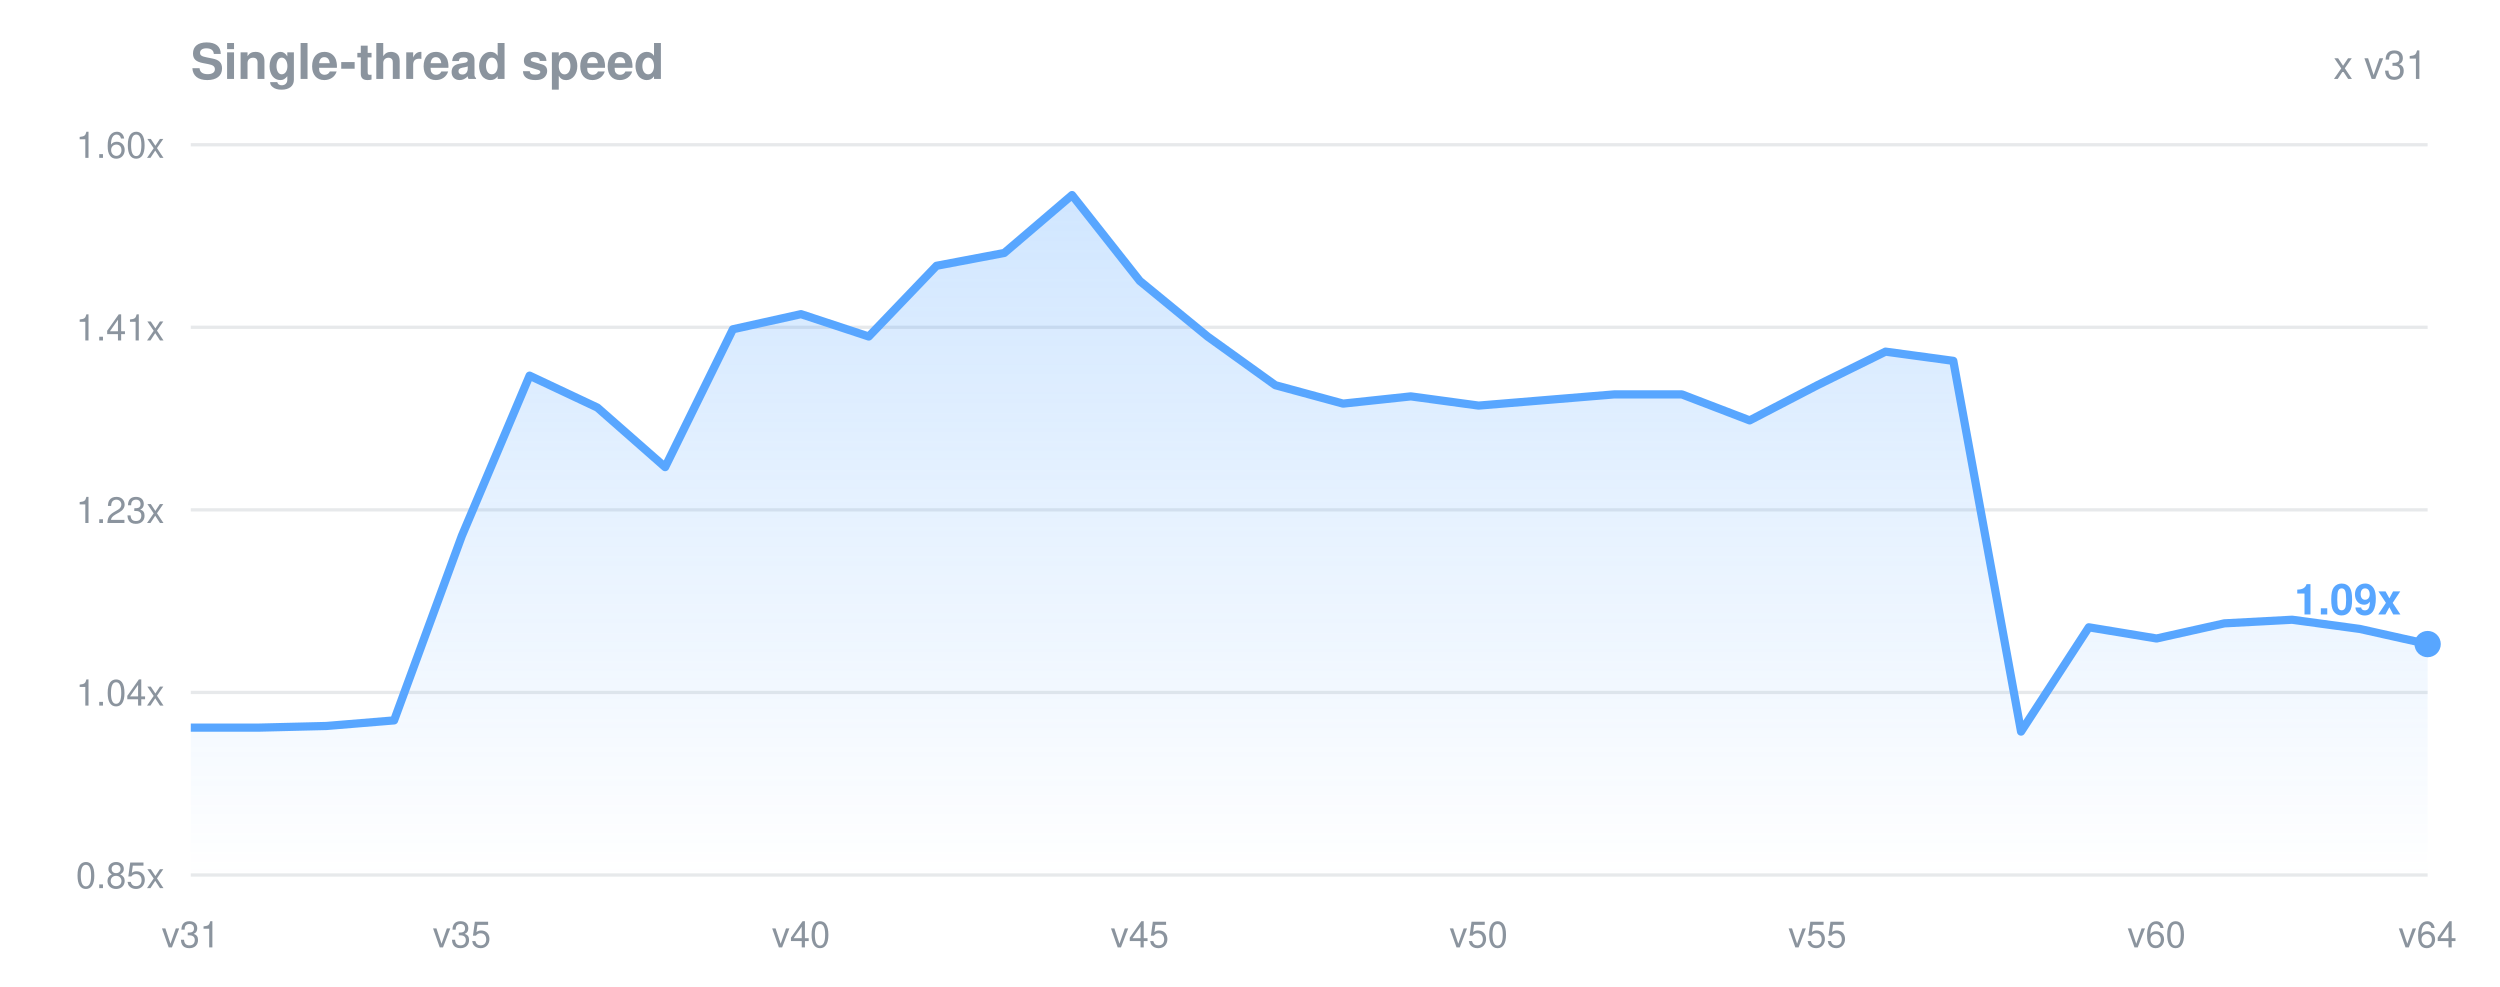
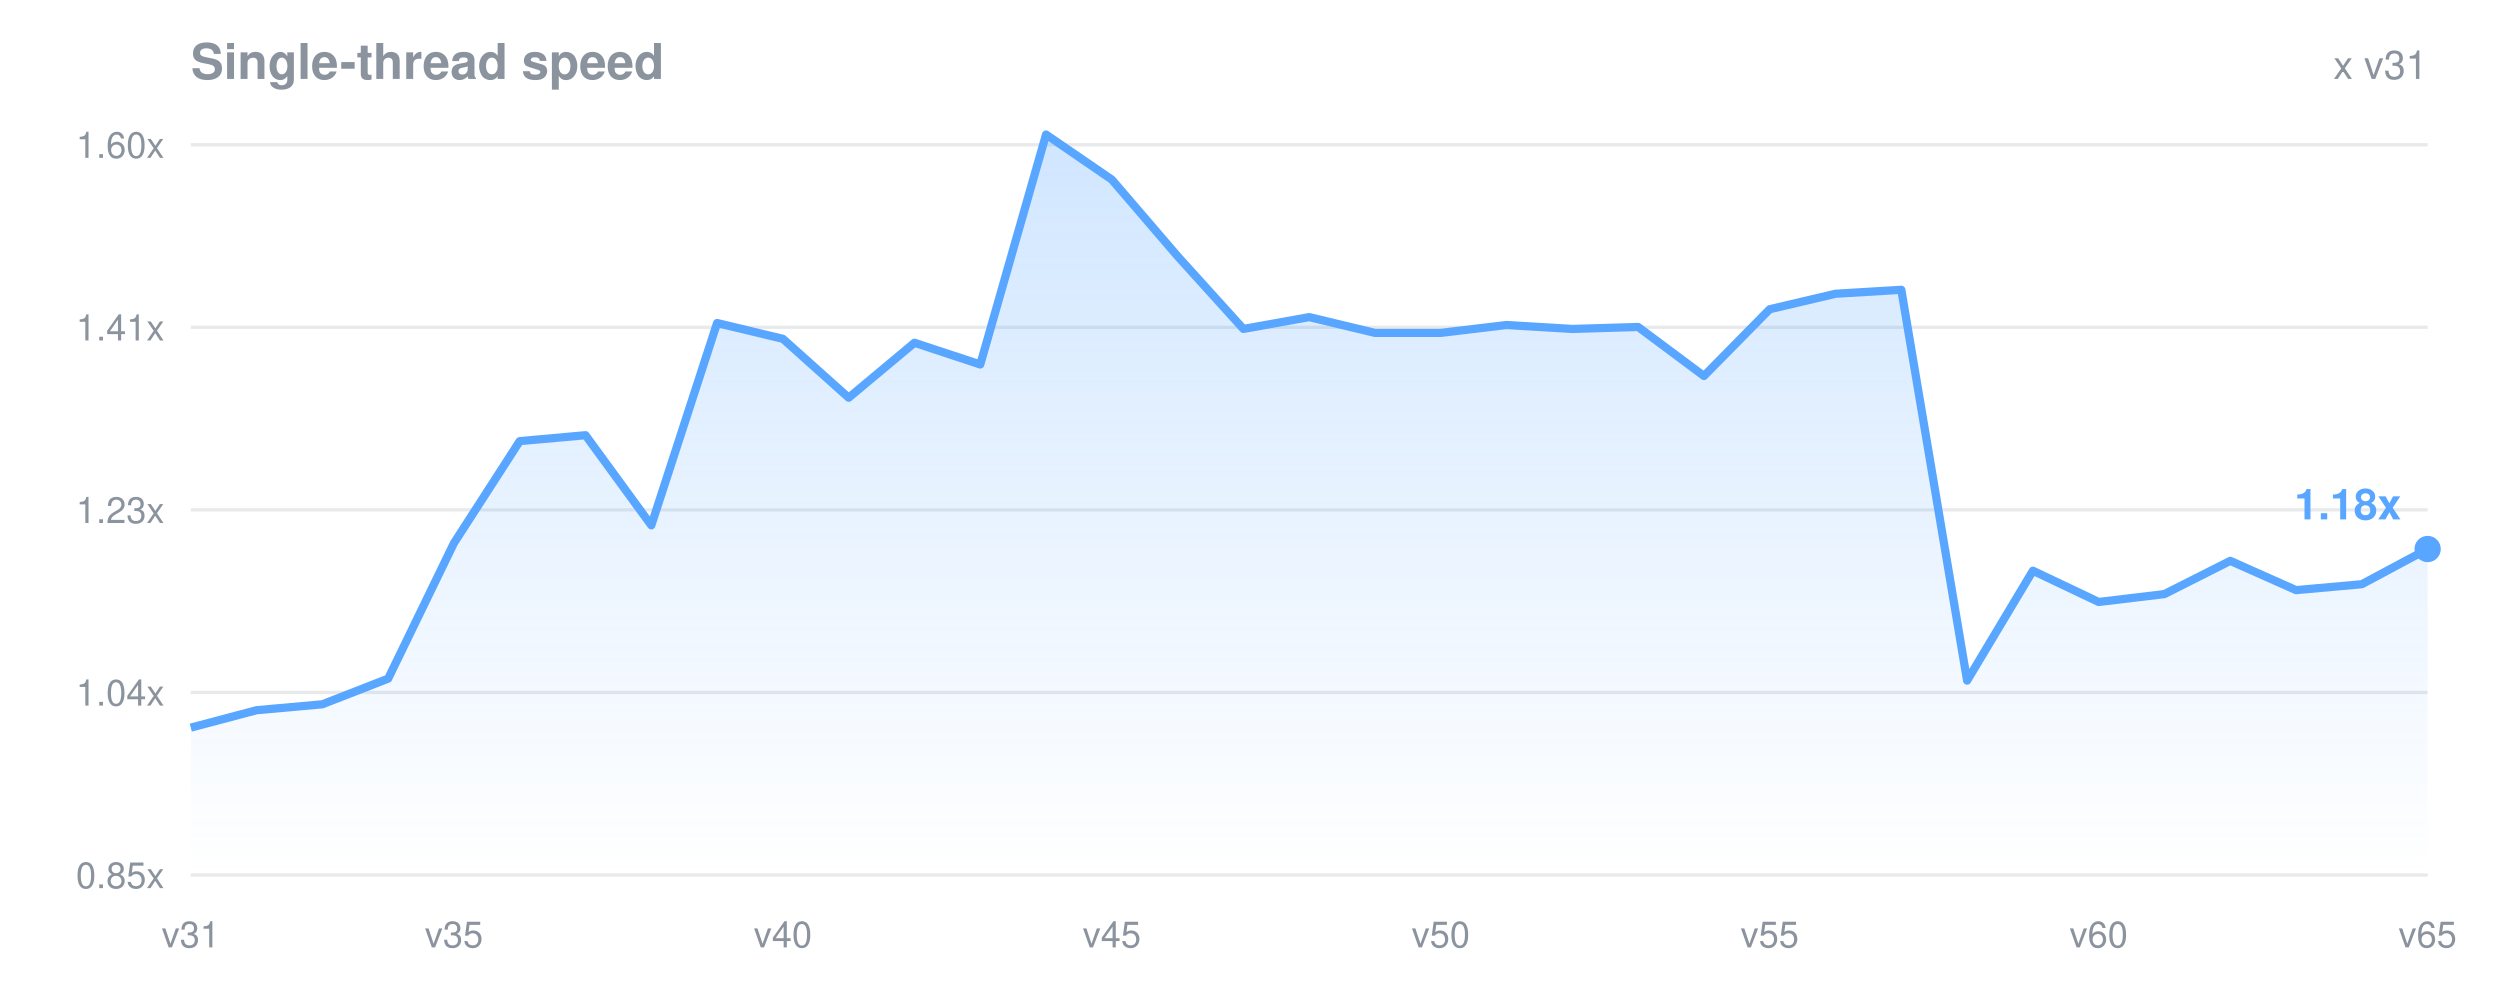
<svg xmlns="http://www.w3.org/2000/svg" width="760" height="300" viewBox="0 0 760 300" preserveAspectRatio="xMidYMid meet" font-family="-apple-system,Segoe UI,Helvetica,Arial,sans-serif">
  <defs>
    <linearGradient id="g58a6ff" x1="0" y1="0" x2="0" y2="1">
      <stop offset="0" stop-color="#58a6ff" stop-opacity="0.28" />
      <stop offset="1" stop-color="#58a6ff" stop-opacity="0" />
    </linearGradient>
  </defs>
  <text x="58" y="24" fill="#8b949e" font-size="15" font-weight="700">Single-thread speed</text>
  <text x="738" y="24" fill="#8b949e" font-size="12" text-anchor="end">x v31</text>
  <line x1="58" y1="266.0" x2="738" y2="266.0" stroke="#8b949e33" />
  <text x="50" y="270.0" fill="#8b949e" font-size="11" text-anchor="end">0.85x</text>
  <line x1="58" y1="210.5" x2="738" y2="210.5" stroke="#8b949e33" />
  <text x="50" y="214.5" fill="#8b949e" font-size="11" text-anchor="end">1.04x</text>
  <line x1="58" y1="155.0" x2="738" y2="155.0" stroke="#8b949e33" />
  <text x="50" y="159.0" fill="#8b949e" font-size="11" text-anchor="end">1.23x</text>
  <line x1="58" y1="99.5" x2="738" y2="99.5" stroke="#8b949e33" />
  <text x="50" y="103.5" fill="#8b949e" font-size="11" text-anchor="end">1.41x</text>
  <line x1="58" y1="44.0" x2="738" y2="44.0" stroke="#8b949e33" />
  <text x="50" y="48.0" fill="#8b949e" font-size="11" text-anchor="end">1.60x</text>
  <text x="58.0" y="288" fill="#8b949e" font-size="11" text-anchor="middle">v31</text>
-   <text x="140.4" y="288" fill="#8b949e" font-size="11" text-anchor="middle">v35</text>
-   <text x="243.5" y="288" fill="#8b949e" font-size="11" text-anchor="middle">v40</text>
-   <text x="346.5" y="288" fill="#8b949e" font-size="11" text-anchor="middle">v45</text>
-   <text x="449.5" y="288" fill="#8b949e" font-size="11" text-anchor="middle">v50</text>
-   <text x="552.5" y="288" fill="#8b949e" font-size="11" text-anchor="middle">v55</text>
-   <text x="655.6" y="288" fill="#8b949e" font-size="11" text-anchor="middle">v60</text>
-   <text x="738.0" y="288" fill="#8b949e" font-size="11" text-anchor="middle">v64</text>
-   <path d="M58.0,266.0 L58.0,221.2 L78.6,221.2 L99.2,220.7 L119.8,219.0 L140.4,162.9 L161.0,114.2 L181.6,123.9 L202.2,142.0 L222.8,100.1 L243.5,95.5 L264.1,102.3 L284.7,80.8 L305.3,76.9 L325.9,59.3 L346.5,85.4 L367.1,102.3 L387.7,117.1 L408.3,122.7 L428.9,120.5 L449.5,123.3 L470.1,121.6 L490.7,119.9 L511.3,119.9 L531.9,127.8 L552.5,117.1 L573.2,106.9 L593.8,109.7 L614.4,222.4 L635.0,190.7 L655.6,194.1 L676.2,189.5 L696.8,188.4 L717.4,191.2 L738.0,195.8 L738.0,266.0 Z" fill="url(#g58a6ff)" />
-   <polyline points="58.0,221.2 78.6,221.2 99.2,220.7 119.8,219.0 140.4,162.9 161.0,114.2 181.6,123.9 202.2,142.0 222.8,100.1 243.5,95.5 264.1,102.3 284.7,80.8 305.3,76.9 325.9,59.3 346.5,85.4 367.1,102.3 387.7,117.1 408.3,122.7 428.9,120.5 449.5,123.3 470.1,121.6 490.7,119.9 511.3,119.9 531.9,127.8 552.5,117.1 573.2,106.9 593.8,109.7 614.4,222.4 635.0,190.7 655.6,194.1 676.2,189.5 696.8,188.4 717.4,191.2 738.0,195.8" fill="none" stroke="#58a6ff" stroke-width="2.5" stroke-linejoin="round" />
-   <circle cx="738.0" cy="195.8" r="4" fill="#58a6ff" />
-   <text x="730.0" y="186.8" fill="#58a6ff" font-size="13" font-weight="700" text-anchor="end">1.09x</text>
+   <text x="138.0" y="288" fill="#8b949e" font-size="11" text-anchor="middle">v35</text>
+   <text x="238.0" y="288" fill="#8b949e" font-size="11" text-anchor="middle">v40</text>
+   <text x="338.0" y="288" fill="#8b949e" font-size="11" text-anchor="middle">v45</text>
+   <text x="438.0" y="288" fill="#8b949e" font-size="11" text-anchor="middle">v50</text>
+   <text x="538.0" y="288" fill="#8b949e" font-size="11" text-anchor="middle">v55</text>
+   <text x="638.0" y="288" fill="#8b949e" font-size="11" text-anchor="middle">v60</text>
+   <text x="738.0" y="288" fill="#8b949e" font-size="11" text-anchor="middle">v65</text>
+   <path d="M58.0,266.0 L58.0,221.2 L78.0,215.9 L98.0,214.1 L118.0,206.3 L138.0,165.1 L158.0,134.1 L178.0,132.3 L198.0,159.7 L218.0,98.2 L238.0,103.0 L258.0,120.9 L278.0,104.2 L298.0,110.8 L318.0,40.9 L338.0,54.6 L358.0,77.9 L378.0,100.0 L398.0,96.4 L418.0,101.2 L438.0,101.2 L458.0,98.8 L478.0,100.0 L498.0,99.4 L518.0,114.3 L538.0,94.0 L558.0,89.3 L578.0,88.1 L598.0,206.9 L618.0,173.5 L638.0,183.0 L658.0,180.6 L678.0,170.5 L698.0,179.4 L718.0,177.6 L738.0,166.9 L738.0,266.0 Z" fill="url(#g58a6ff)" />
+   <polyline points="58.0,221.2 78.0,215.9 98.0,214.1 118.0,206.3 138.0,165.1 158.0,134.1 178.0,132.3 198.0,159.7 218.0,98.2 238.0,103.0 258.0,120.9 278.0,104.2 298.0,110.8 318.0,40.9 338.0,54.6 358.0,77.9 378.0,100.0 398.0,96.4 418.0,101.2 438.0,101.2 458.0,98.8 478.0,100.0 498.0,99.4 518.0,114.3 538.0,94.0 558.0,89.3 578.0,88.1 598.0,206.9 618.0,173.5 638.0,183.0 658.0,180.6 678.0,170.5 698.0,179.4 718.0,177.6 738.0,166.9" fill="none" stroke="#58a6ff" stroke-width="2.5" stroke-linejoin="round" />
+   <circle cx="738.0" cy="166.9" r="4" fill="#58a6ff" />
+   <text x="730.0" y="157.9" fill="#58a6ff" font-size="13" font-weight="700" text-anchor="end">1.18x</text>
</svg>
